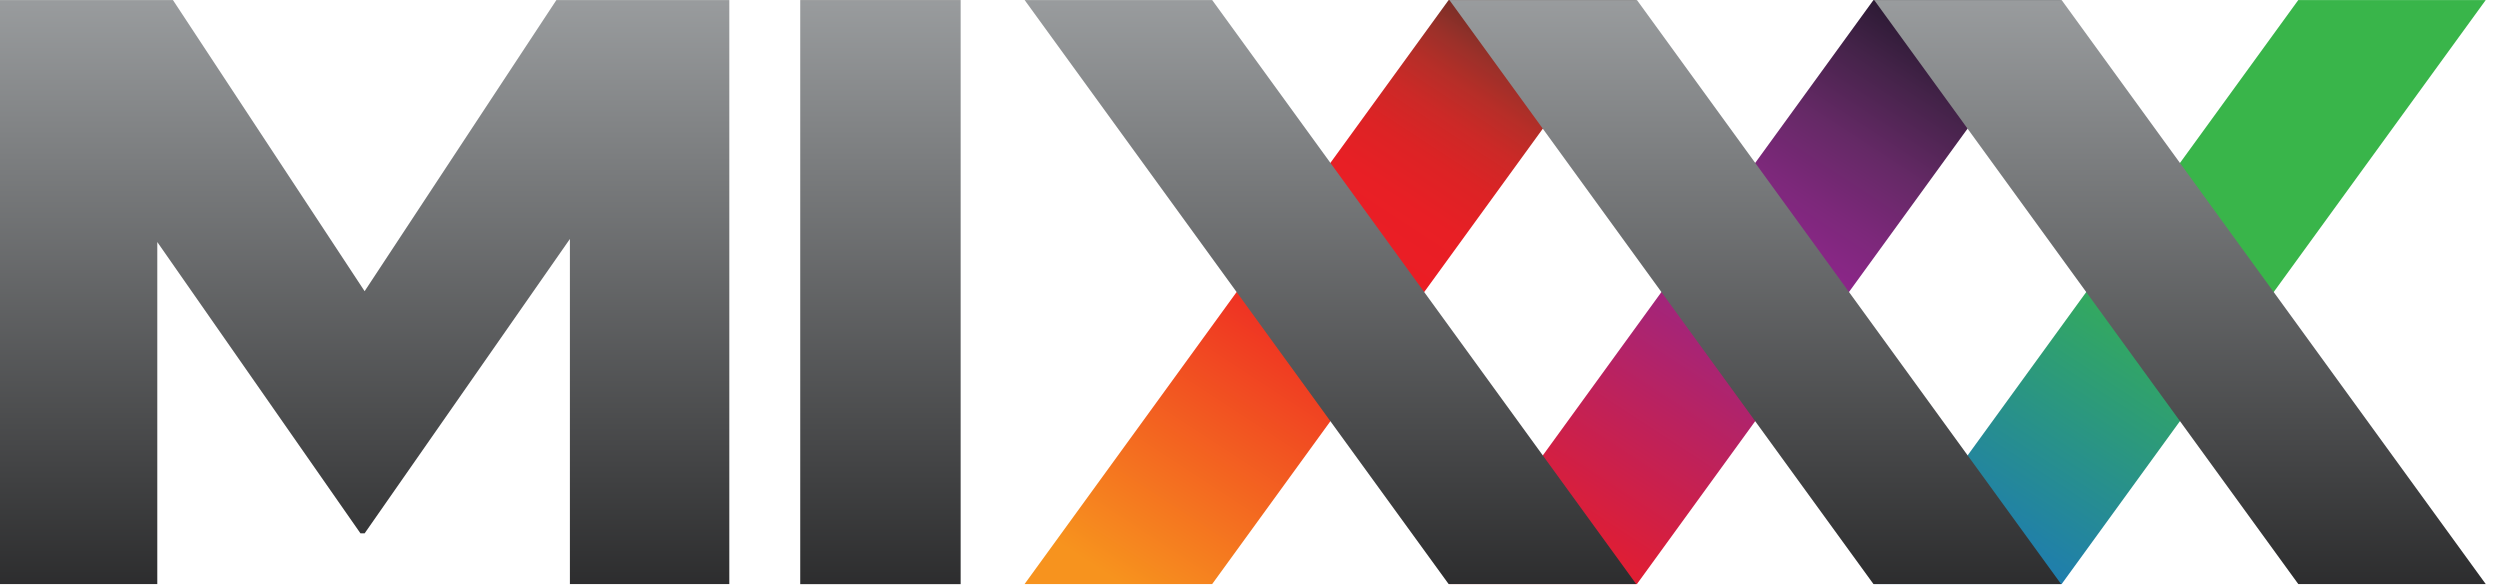
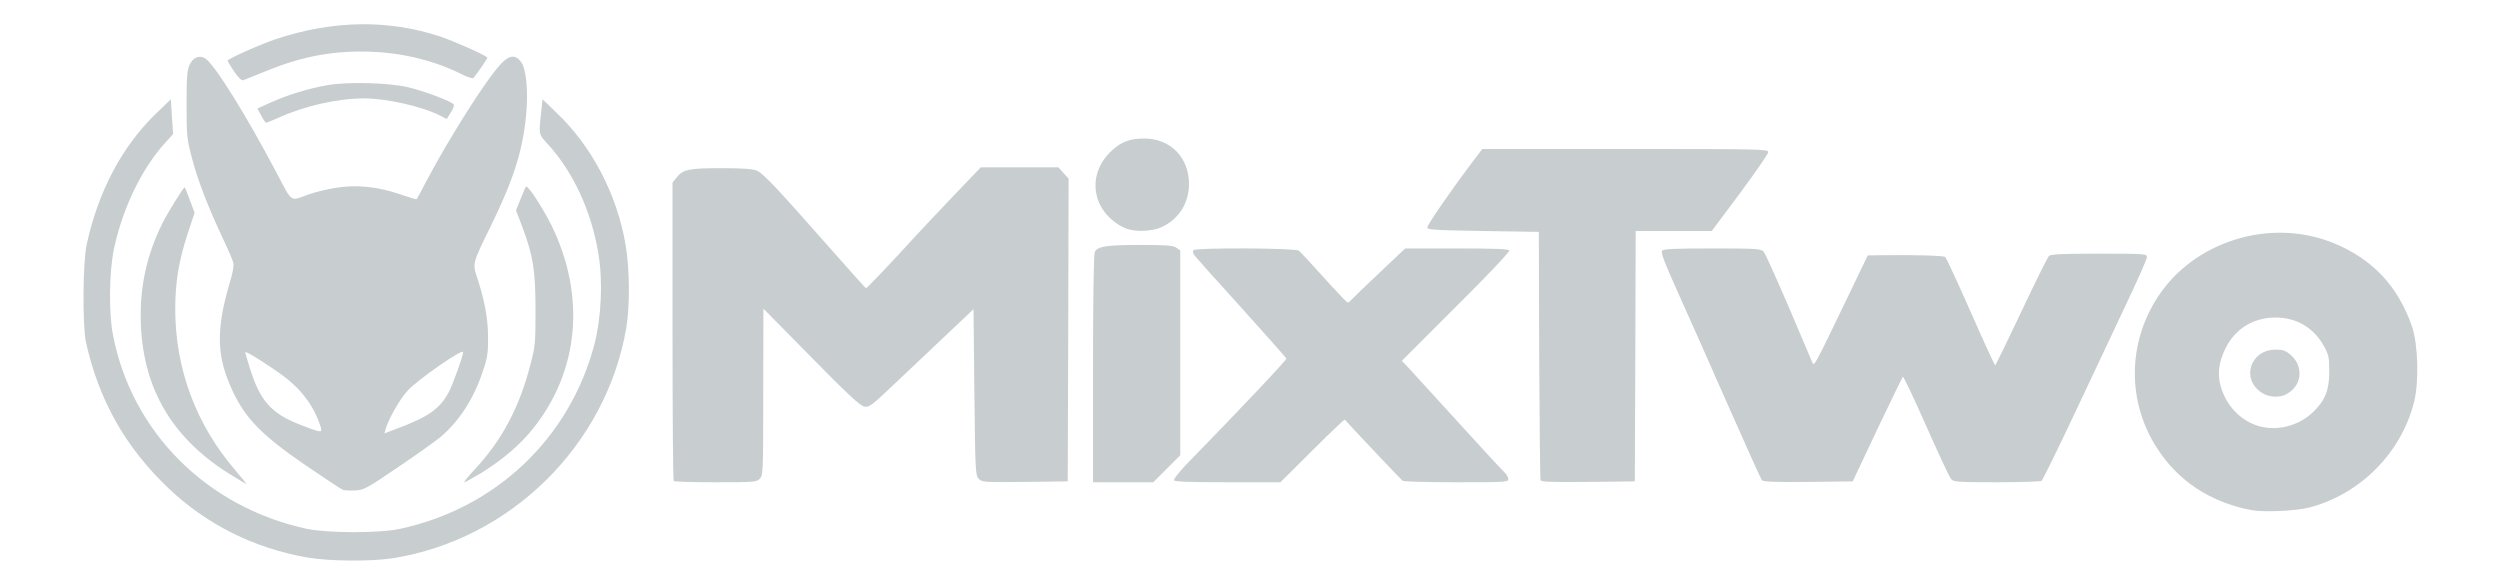
- <svg xmlns="http://www.w3.org/2000/svg" id="svg5498" width="107" height="25" version="1.1" viewBox="0 0 107 25">
-   <defs id="defs5500">
-     <linearGradient id="SVGID_50_" x1="74.096" x2="74.096" y1="283.01" y2="240.3" gradientUnits="userSpaceOnUse">
-       <stop id="stop4854" stop-color="#1F1F20" offset="0" />
-       <stop id="stop4856" stop-color="#A5A8AA" offset="1" />
-     </linearGradient>
-     <linearGradient id="SVGID_51_" x1="97.754" x2="97.754" y1="283.01" y2="240.3" gradientUnits="userSpaceOnUse">
-       <stop id="stop4861" stop-color="#1F1F20" offset="0" />
-       <stop id="stop4863" stop-color="#A5A8AA" offset="1" />
-     </linearGradient>
-     <linearGradient id="SVGID_52_" x1="121.41" x2="121.41" y1="283.01" y2="240.3" gradientUnits="userSpaceOnUse">
-       <stop id="stop4868" stop-color="#1F1F20" offset="0" />
-       <stop id="stop4870" stop-color="#A5A8AA" offset="1" />
-     </linearGradient>
-     <linearGradient id="SVGID_53_" x1="49.035" x2="49.035" y1="283.01" y2="240.3" gradientUnits="userSpaceOnUse">
-       <stop id="stop4875" stop-color="#1F1F20" offset="0" />
-       <stop id="stop4877" stop-color="#A5A8AA" offset="1" />
-     </linearGradient>
-     <linearGradient id="SVGID_54_" x1="20.309" x2="20.309" y1="283.01" y2="240.3" gradientUnits="userSpaceOnUse">
-       <stop id="stop4882" stop-color="#1F1F20" offset="0" />
-       <stop id="stop4884" stop-color="#A5A8AA" offset="1" />
-     </linearGradient>
-     <linearGradient id="SVGID_49_" x1="109.71" x2="85.934" y1="244.09" y2="278.45" gradientUnits="userSpaceOnUse">
-       <stop id="stop4833" stop-color="#130E1E" offset="0" />
-       <stop id="stop4835" stop-color="#1C1426" offset=".023" />
-       <stop id="stop4837" stop-color="#442349" offset=".145" />
-       <stop id="stop4839" stop-color="#652966" offset=".255" />
-       <stop id="stop4841" stop-color="#7C287A" offset=".351" />
-       <stop id="stop4843" stop-color="#8B2688" offset=".429" />
-       <stop id="stop4845" stop-color="#91278F" offset=".478" />
-       <stop id="stop4847" stop-color="#ED1C24" offset="1" />
-     </linearGradient>
-     <linearGradient id="SVGID_48_" x1="86.049" x2="62.275" y1="244.09" y2="278.46" gradientUnits="userSpaceOnUse">
-       <stop id="stop4808" stop-color="#381F1F" offset="0" />
-       <stop id="stop4810" stop-color="#3A1F20" offset=".002" />
-       <stop id="stop4812" stop-color="#5B2926" offset=".038" />
-       <stop id="stop4814" stop-color="#7C2F28" offset=".076" />
-       <stop id="stop4816" stop-color="#9B3029" offset=".117" />
-       <stop id="stop4818" stop-color="#B62E28" offset=".163" />
-       <stop id="stop4820" stop-color="#CC2927" offset=".213" />
-       <stop id="stop4822" stop-color="#DC2325" offset=".271" />
-       <stop id="stop4824" stop-color="#E81F25" offset=".344" />
-       <stop id="stop4826" stop-color="#ED1C24" offset=".478" />
-       <stop id="stop4828" stop-color="#F7931E" offset="1" />
-     </linearGradient>
-     <linearGradient id="SVGID_47_" x1="133.36" x2="109.59" y1="244.09" y2="278.45" gradientUnits="userSpaceOnUse">
-       <stop id="stop4801" stop-color="#39B54A" offset=".478" />
-       <stop id="stop4803" stop-color="#1B75BC" offset="1" />
-     </linearGradient>
-   </defs>
-   <g id="layer1" transform="translate(-309.42 -348.79)">
-     <polygon id="polygon4805" transform="matrix(.76849 0 0 .72579 309.42 171.59)" points="104.38 278.59 128 244.15 138.44 244.15 114.82 278.59" fill="url(#SVGID_47_)" />
-     <polygon id="polygon4830" transform="matrix(.76849 0 0 .72579 309.42 171.59)" points="57.062 278.59 80.68 244.15 91.126 244.15 67.51 278.59" fill="url(#SVGID_48_)" />
-     <polygon id="polygon4849" transform="matrix(.76849 0 0 .72579 309.42 171.59)" points="80.722 278.59 104.34 244.15 114.78 244.15 91.167 278.59" fill="url(#SVGID_49_)" />
-     <g id="g4851" transform="matrix(.76849 0 0 .72579 309.42 171.59)">
-       <polygon id="polygon4858" points="91.126 278.59 67.51 244.15 57.065 244.15 80.68 278.59" fill="url(#SVGID_50_)" />
-       <polygon id="polygon4865" points="114.79 278.59 91.167 244.15 80.722 244.15 104.34 278.59" fill="url(#SVGID_51_)" />
-       <polygon id="polygon4872" points="138.44 278.59 114.82 244.15 104.38 244.15 128 278.59" fill="url(#SVGID_52_)" />
-       <rect id="rect4879" x="44.568" y="244.15" width="8.934" height="34.445" fill="url(#SVGID_53_)" />
-       <polygon id="polygon4886" points="31.74 258.24 31.74 278.59 40.618 278.59 40.618 244.15 30.988 244.15 20.307 261.32 9.631 244.15 0 244.15 0 278.59 8.76 278.59 8.76 258.42 20.076 275.6 20.307 275.6" fill="url(#SVGID_54_)" />
-     </g>
-   </g>
+ <svg xmlns="http://www.w3.org/2000/svg" width="107" height="25" viewBox="0 0 107 25">
+   <path transform="translate(2.795 0.253) scale(0.07468)" fill="#c8cdd0" fill-rule="evenodd" d="M188.0 316.5C255.4 305.6 309.9 251.8 321.5 184.6C323.6 172.0 323.5 150.9 321.1 136.8C316.1 107.8 301.7 80.3 281.3 61.0L273.5 53.5L272.8 60.0C271.3 74.3 271.1 73.3 276.7 79.4C291.1 95.2 301.5 117.6 305.5 141.9C308.2 157.7 307.2 178.7 303.2 194.1C289.0 247.8 246.8 287.9 191.8 299.7C180.0 302.3 149.9 302.2 138.0 299.6C81.1 287.2 38.2 244.3 27.4 189.0C24.8 176.2 25.1 152.4 27.9 139.2C32.8 116.1 43.7 93.4 57.2 78.5L61.8 73.4L61.1 63.5L60.5 53.5L51.9 61.8C32.6 80.4 18.9 106.3 12.3 136.5C10.0 146.6 9.8 183.0 11.8 192.5C19.1 225.7 34.3 252.8 59.1 276.4C81.0 297.2 108.0 310.7 138.5 316.1C151.4 318.3 175.1 318.5 188.0 316.5ZM190.5 264.5C200.9 257.5 211.9 249.6 214.9 247.2C225.7 238.0 233.8 225.6 239.1 210.0C242.0 201.6 242.3 199.3 242.3 190.0C242.3 179.3 240.3 168.6 235.9 155.3C233.4 147.6 233.4 147.4 243.7 126.5C256.8 99.7 262.1 83.3 264.1 62.6C265.4 48.9 264.2 36.1 261.2 32.1C258.0 27.8 254.5 28.1 249.7 33.2C241.7 41.5 220.3 75.1 206.9 100.5C204.0 106.0 201.6 110.6 201.4 110.8C201.3 111.0 197.2 109.8 192.3 108.1C179.0 103.5 166.7 102.3 154.7 104.3C149.4 105.2 142.4 106.9 139.3 108.1C128.7 112.0 130.2 112.9 121.7 96.8C103.6 62.4 85.1 32.7 79.9 29.9C76.5 28.1 73.1 29.7 71.2 33.8C69.8 36.9 69.5 40.8 69.5 56.5C69.5 74.1 69.7 76.3 72.4 86.5C75.6 99.2 81.7 114.9 89.9 132.4C93.1 139.1 96.0 145.8 96.3 147.2C96.7 148.7 96.0 153.0 94.4 158.1C87.1 182.6 86.7 197.5 93.0 213.9C100.9 234.2 110.1 244.4 137.8 263.3C148.6 270.7 158.2 277.0 159.0 277.3C159.8 277.7 163.0 277.8 166.0 277.7C171.2 277.4 172.4 276.8 190.5 264.5ZM97.5 266.2C74.9 239.9 63.0 208.0 63.0 173.6C63.0 158.3 65.1 145.9 70.1 130.6L74.1 118.6L71.4 111.3C69.9 107.3 68.6 104.0 68.4 104.0C67.7 104.0 58.8 118.3 55.7 124.5C46.5 143.0 42.5 161.6 43.3 182.5C44.8 220.3 61.9 248.6 95.5 269.1C99.9 271.8 103.6 274.0 103.8 274.0C104.0 274.0 101.2 270.5 97.5 266.2ZM238.2 267.8C250.5 260.2 261.1 251.2 268.5 241.7C294.6 208.8 298.3 165.6 278.5 125.5C273.2 115.0 265.1 102.6 264.0 103.6C263.7 103.9 262.4 107.1 260.9 110.7L258.3 117.2L261.8 126.3C268.2 143.5 269.4 151.1 269.5 174.0C269.5 193.3 269.3 195.1 266.6 205.5C260.2 230.3 250.0 249.4 234.1 266.2C230.6 270.0 228.2 273.0 228.7 273.0C229.2 273.0 233.5 270.6 238.2 267.8ZM183.5 242.7C185.2 236.8 191.6 225.5 196.1 220.6C202.0 214.1 228.0 196.1 228.0 198.4C228.0 200.6 222.2 216.7 219.8 221.3C214.6 231.0 208.0 235.6 189.7 242.4L182.9 245.0L183.5 242.7ZM134.3 239.9C117.9 233.5 111.5 226.2 105.6 207.1C104.1 202.5 103.1 198.6 103.2 198.4C103.8 197.8 118.6 207.2 125.9 212.8C136.0 220.5 143.2 230.6 146.5 241.8C147.4 244.8 146.4 244.6 134.3 239.9ZM122.4 64.0C137.1 57.3 156.2 53.0 171.1 53.0C184.1 53.0 204.5 57.6 214.9 62.9L218.6 64.8L220.8 61.3C222.1 59.4 222.9 57.3 222.7 56.6C222.0 54.9 205.3 48.6 196.0 46.5C184.8 44.0 161.6 43.4 150.4 45.4C139.4 47.3 127.3 51.0 117.4 55.5L110.1 58.8L112.3 62.9C113.5 65.2 114.8 67.0 115.1 67.0C115.4 67.0 118.7 65.6 122.4 64.0ZM114.7 37.5C136.0 28.7 154.4 25.4 176.0 26.3C194.6 27.1 212.5 31.7 227.9 39.5C230.8 40.9 233.6 41.8 233.9 41.3C236.3 38.5 242.2 29.8 241.9 29.6C240.0 27.8 222.7 20.2 214.7 17.5C185.1 7.7 153.2 8.2 120.8 19.0C111.5 22.1 93.0 30.4 93.0 31.4C93.0 31.7 94.7 34.5 96.7 37.5C99.2 41.2 101.0 42.9 102.0 42.6C102.8 42.3 108.5 40.0 114.7 37.5ZM1286.0 287.5C1315.3 279.8 1338.7 256.3 1346.1 227.0C1349.0 215.7 1348.4 194.0 1345.0 184.0C1337.1 160.8 1322.3 145.0 1299.9 135.9C1263.8 121.2 1219.9 134.8 1199.1 167.0C1181.9 193.6 1181.7 226.9 1198.7 253.3C1210.8 272.2 1229.1 284.3 1252.5 288.9C1259.5 290.3 1278.2 289.5 1286.0 287.5ZM398.0 271.0C399.9 269.1 400.0 267.6 400.0 221.2L400.1 173.5L427.4 201.2C448.2 222.4 455.5 229.1 457.8 229.6C460.7 230.2 461.9 229.3 476.0 215.9C484.3 208.0 497.7 195.3 505.8 187.7L520.5 173.8L521.0 221.3C521.5 266.3 521.6 268.9 523.4 270.9C525.3 273.0 526.0 273.0 549.9 272.8L574.5 272.5L574.8 185.8L575.0 99.0L572.1 95.8L569.2 92.5L546.9 92.5L524.7 92.5L510.8 107.0C503.1 115.0 488.4 130.6 478.2 141.8C467.9 152.9 459.2 161.9 458.9 161.8C458.5 161.6 449.3 151.4 438.4 139.0C409.0 105.6 399.9 95.8 396.3 94.4C394.0 93.4 388.1 93.0 376.0 93.0C357.3 93.0 353.9 93.7 350.2 98.5L348.0 101.3L348.0 186.5C348.0 233.3 348.3 272.0 348.7 272.3C349.0 272.7 359.8 273.0 372.7 273.0C394.7 273.0 396.1 272.9 398.0 271.0ZM631.2 265.3L639.0 257.5L639.0 198.8L639.0 140.1L636.8 138.6C635.0 137.3 631.2 137.0 615.9 137.0C596.6 137.0 591.7 137.8 590.0 141.0C589.4 142.2 589.0 167.4 589.0 207.9L589.0 273.0L606.2 273.0L623.5 273.0L631.2 265.3ZM714.7 254.8C724.7 244.8 733.1 236.8 733.3 237.1C734.7 238.9 765.7 271.7 766.5 272.2C767.0 272.6 780.9 273.0 797.2 273.0C825.5 273.0 827.0 272.9 827.0 271.2C827.0 270.1 826.0 268.5 824.9 267.4C823.7 266.4 811.7 253.3 798.2 238.5C784.7 223.7 771.9 209.7 769.8 207.4L766.0 203.4L797.1 172.3C815.9 153.6 828.0 140.8 827.6 140.1C827.1 139.3 818.3 139.0 797.4 139.0L767.9 139.0L753.2 152.9C745.1 160.5 737.9 167.5 737.1 168.4C736.4 169.3 735.4 170.0 735.0 170.0C734.5 170.0 728.4 163.6 721.4 155.8C714.3 147.9 707.9 141.0 707.0 140.3C705.1 138.7 647.5 138.5 646.5 140.0C646.2 140.5 646.3 141.6 646.7 142.4C647.1 143.1 659.2 156.7 673.5 172.4C687.8 188.2 699.6 201.6 699.8 202.1C700.1 202.8 675.9 228.5 642.2 263.1C638.0 267.5 635.1 271.3 635.4 271.9C635.9 272.7 645.3 273.0 666.2 273.0L696.4 273.0L714.7 254.8ZM899.8 200.8L900.0 129.0L921.8 129.0L943.6 129.0L959.8 107.3C968.7 95.3 976.0 84.7 976.0 83.8C976.0 82.1 971.7 82.0 894.0 82.0L812.1 82.0L806.2 89.8C794.9 104.7 780.7 125.2 780.6 126.9C780.5 128.3 783.6 128.5 812.5 129.0L844.5 129.5L844.7 200.0C844.9 238.8 845.2 271.1 845.5 271.8C845.8 272.8 851.8 273.0 872.7 272.8L899.5 272.5L899.8 200.8ZM1038.4 242.8C1046.2 226.5 1052.8 212.9 1053.1 212.5C1053.5 212.2 1059.5 224.9 1066.5 240.7C1073.5 256.5 1079.9 270.3 1080.8 271.2C1082.2 272.8 1084.7 273.0 1106.9 273.0C1120.4 273.0 1132.0 272.6 1132.6 272.2C1133.2 271.8 1142.3 253.3 1152.8 231.0C1163.3 208.7 1176.6 180.5 1182.4 168.2C1188.2 155.9 1193.0 145.0 1193.0 144.0C1193.0 142.1 1192.1 142.0 1165.6 142.0C1144.0 142.0 1137.9 142.3 1136.8 143.3C1136.1 144.1 1128.9 158.5 1121.0 175.3C1113.0 192.2 1106.3 206.0 1106.0 206.0C1105.7 205.9 1099.4 192.2 1092.0 175.4C1084.6 158.6 1078.0 144.4 1077.4 143.9C1076.4 143.1 1059.3 142.6 1039.7 142.9L1033.0 143.0L1022.8 164.2C1001.4 208.6 1002.4 206.8 1001.1 204.0C1000.5 202.6 994.4 188.2 987.5 172.0C980.5 155.8 974.2 141.7 973.3 140.8C971.8 139.2 969.2 139.0 944.0 139.0C922.0 139.0 916.0 139.3 915.1 140.3C914.3 141.4 916.5 147.1 924.6 165.1C930.4 178.0 943.3 206.9 953.2 229.5C963.2 252.1 971.8 271.1 972.3 271.8C973.0 272.7 979.1 273.0 998.8 272.8L1024.4 272.5L1038.4 242.8ZM1255.5 240.3C1245.7 236.7 1238.5 228.8 1235.3 218.1C1233.3 211.0 1234.1 204.3 1238.0 196.3C1243.6 184.9 1254.2 178.5 1267.0 178.6C1278.9 178.7 1288.7 184.5 1294.5 195.1C1297.2 200.0 1297.5 201.4 1297.5 209.5C1297.5 220.1 1295.3 225.8 1288.5 232.5C1280.0 241.0 1266.5 244.2 1255.5 240.3ZM1272.8 222.6C1281.8 217.9 1283.1 206.8 1275.5 200.1C1272.5 197.5 1271.1 197.0 1266.8 197.0C1251.9 197.0 1246.7 214.4 1259.3 222.0C1263.1 224.3 1269.0 224.6 1272.8 222.6ZM628.0 126.9C638.1 122.4 644.0 113.1 644.0 102.0C644.0 86.9 633.4 76.1 618.6 76.0C610.3 76.0 605.5 77.7 600.0 82.7C590.2 91.5 587.7 104.1 593.5 114.9C596.6 120.5 602.3 125.5 608.3 127.7C613.5 129.6 622.9 129.2 628.0 126.9Z" />
</svg>
